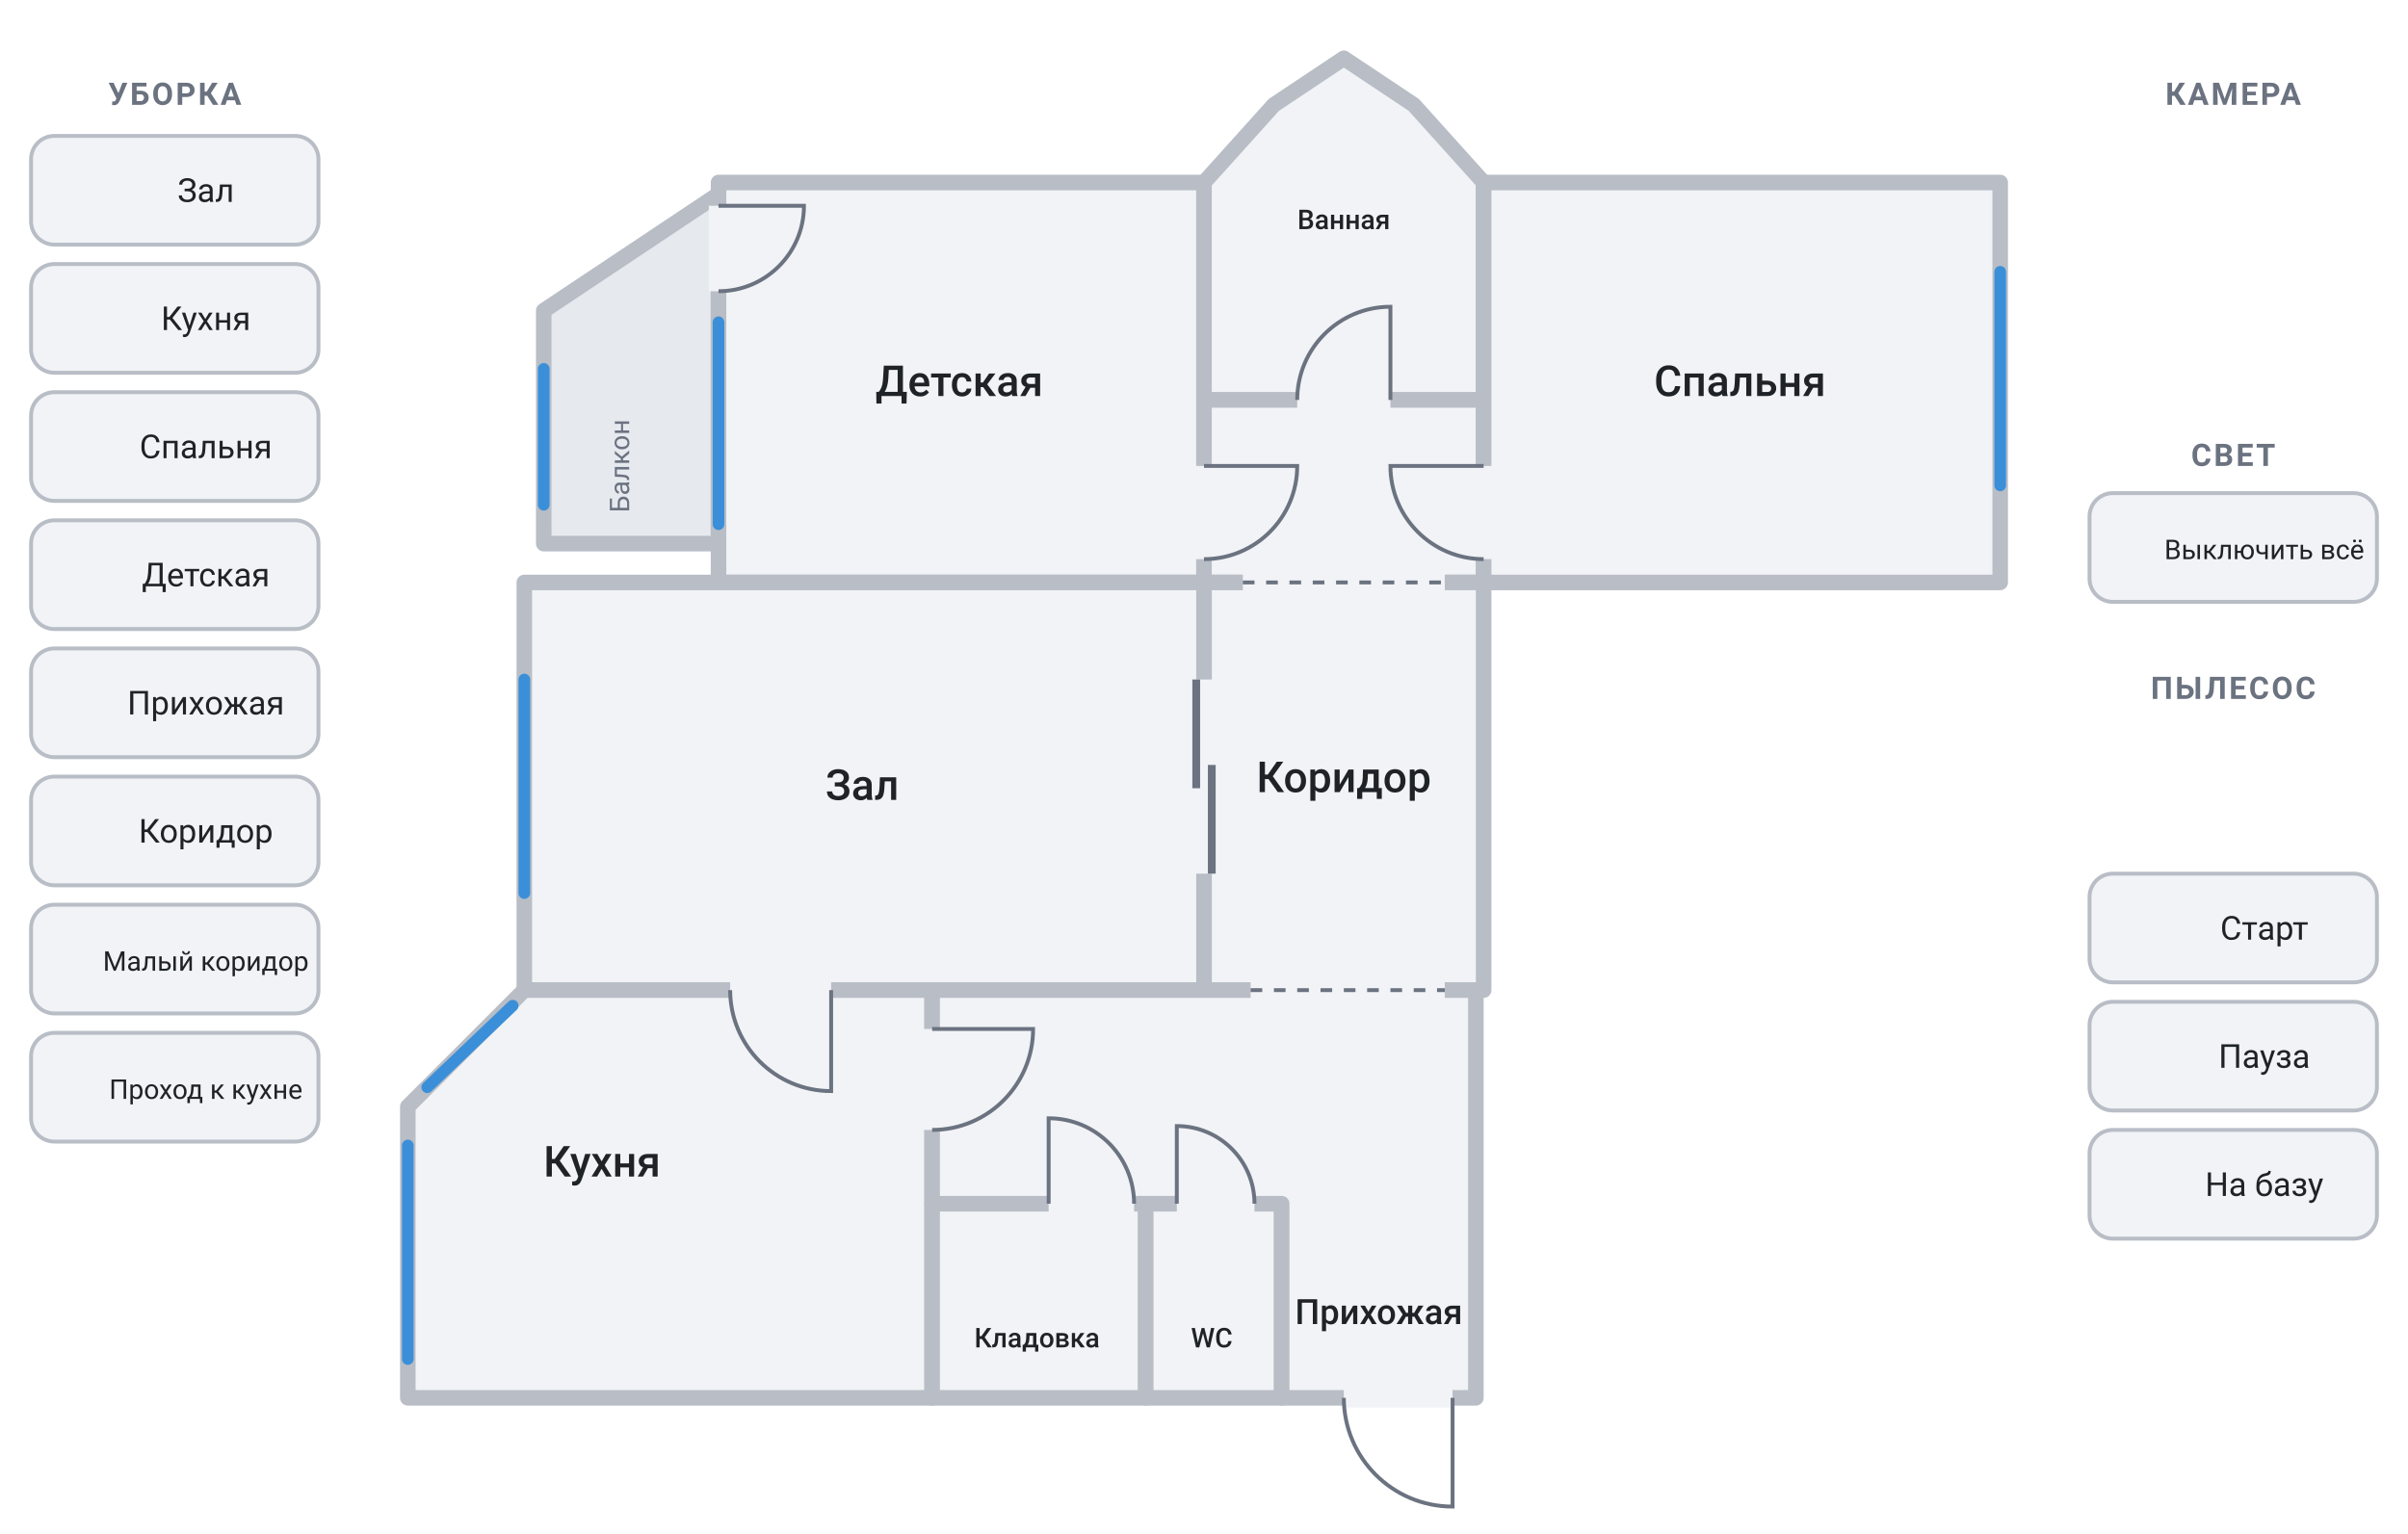
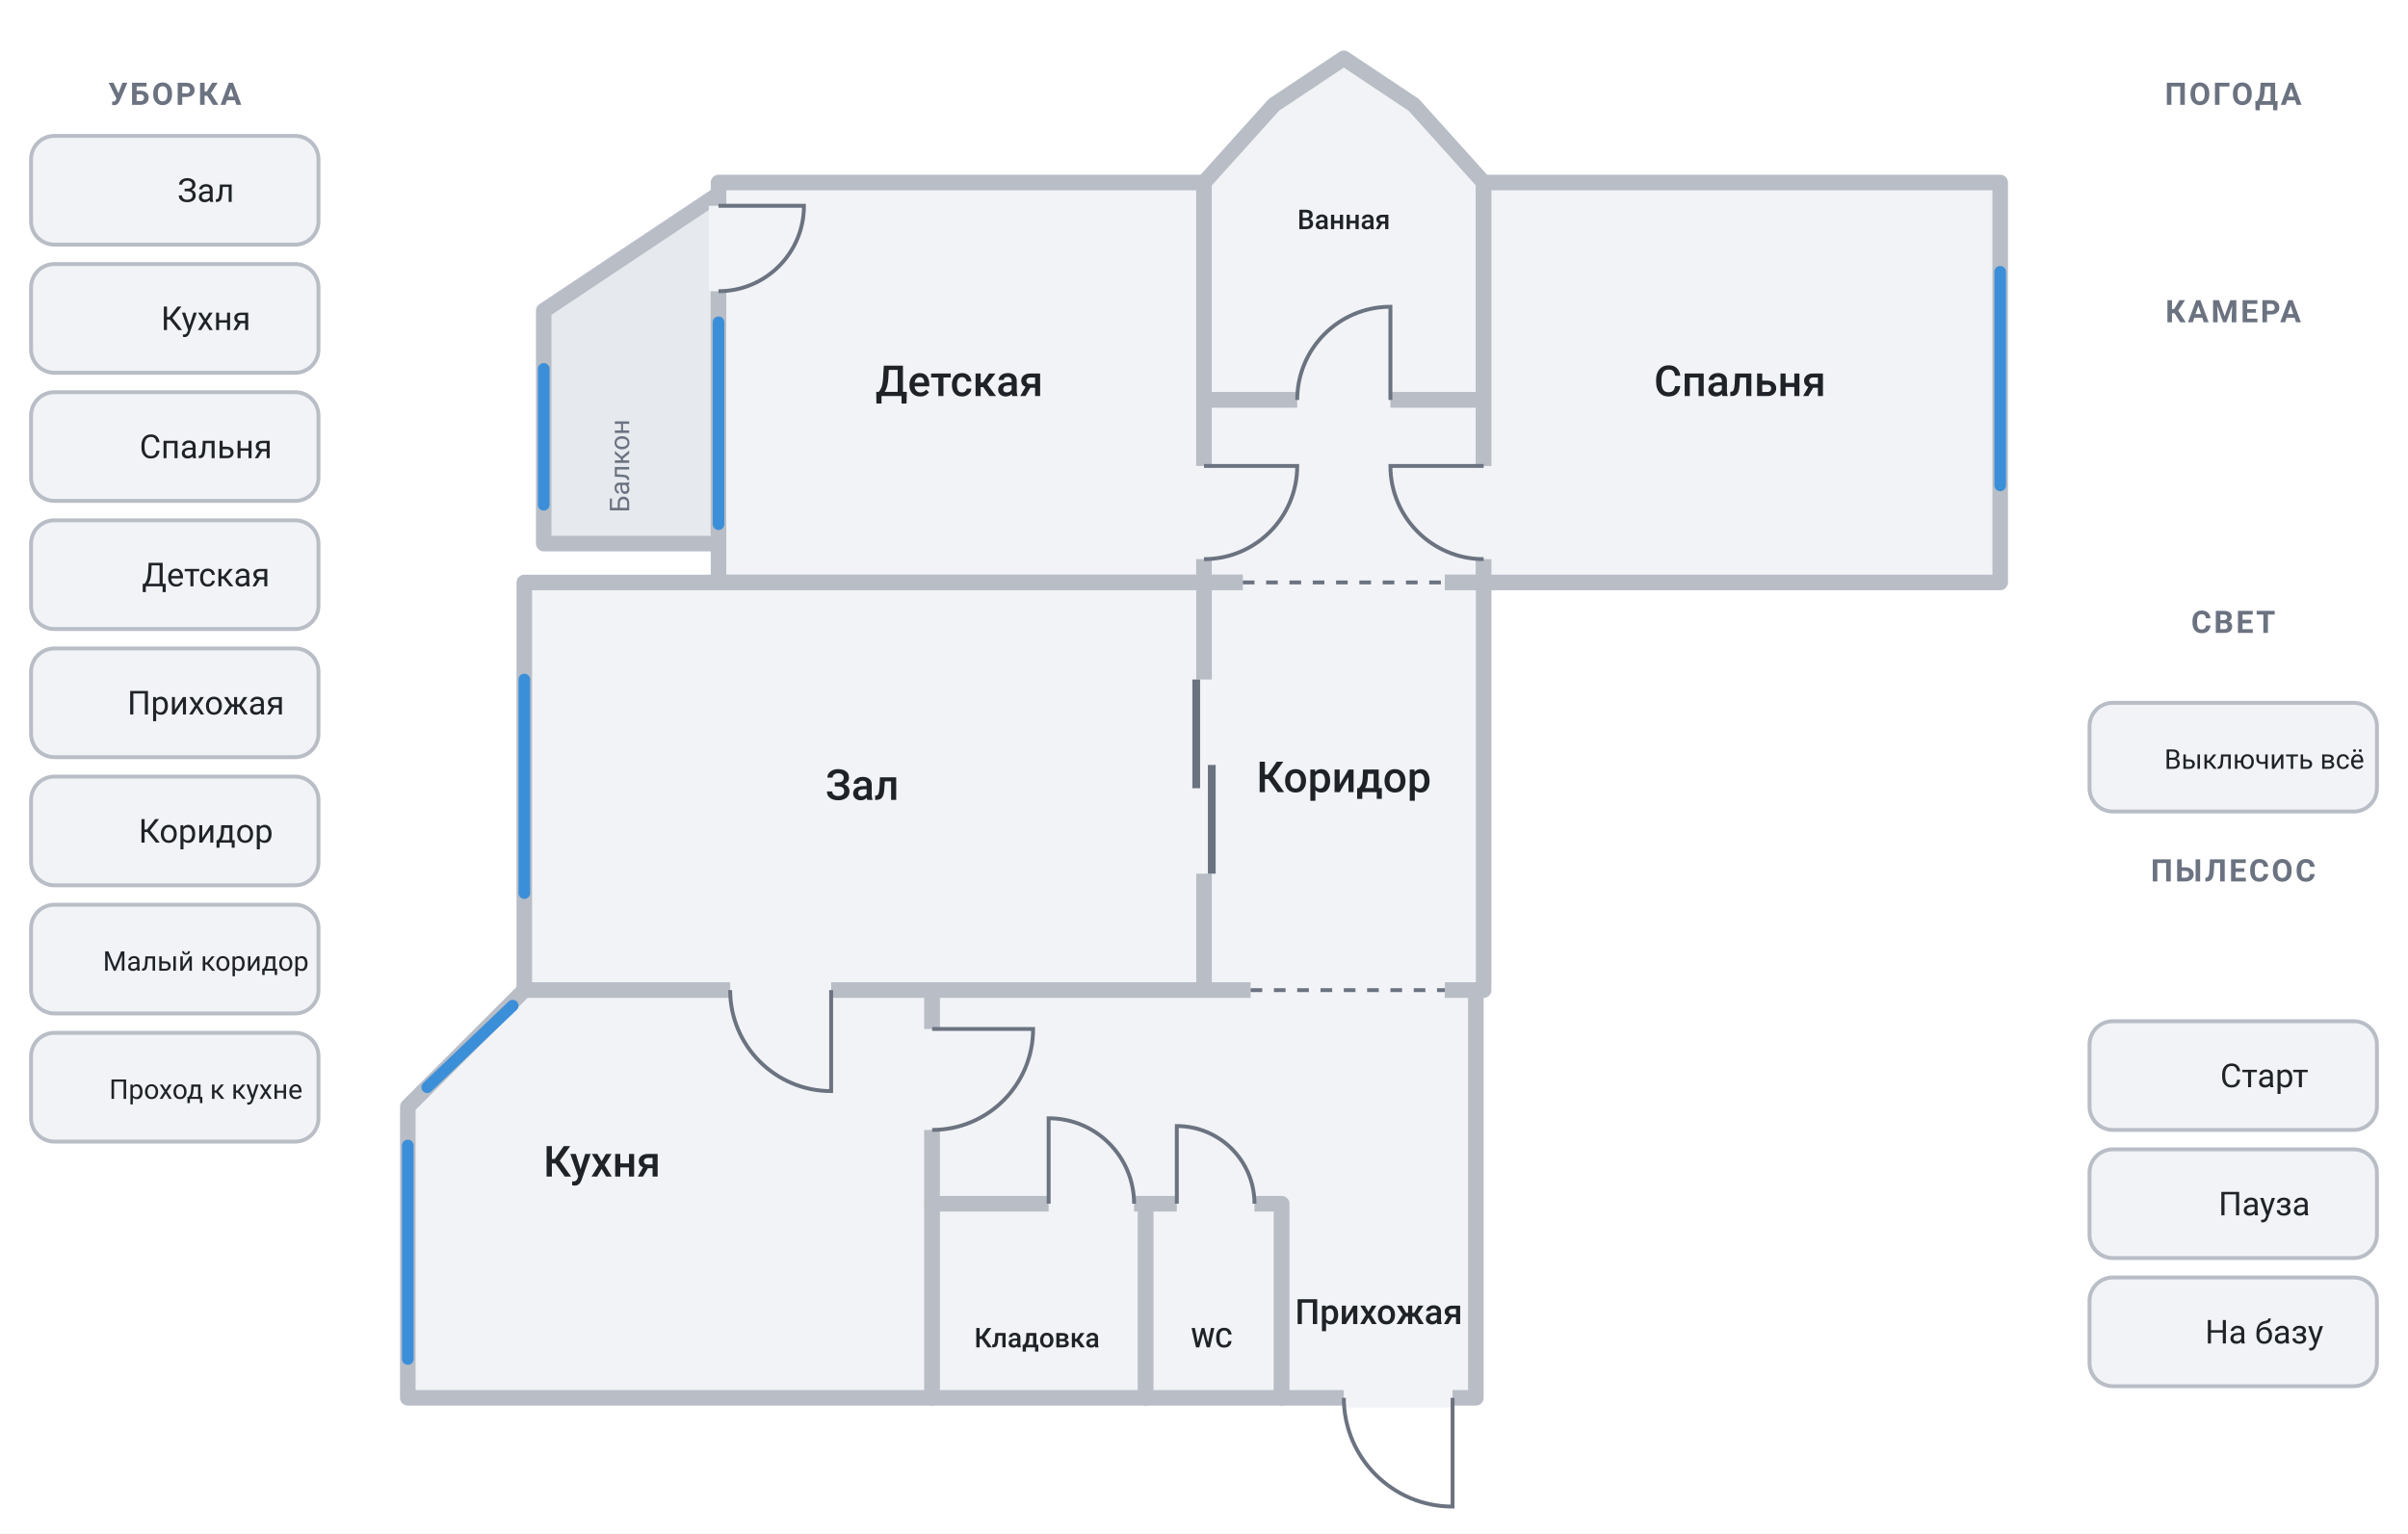
<svg xmlns="http://www.w3.org/2000/svg" viewBox="-10 465 620 395" font-family="Roboto, Segoe UI, sans-serif">
  <rect x="-10" y="465" width="620" height="395" fill="#ffffff" />
  <polygon id="balcony" points="130,545 175,515 175,605 130,605" fill="#e6e9ee" stroke="#b8bdc6" stroke-width="4" stroke-linejoin="round" />
  <polygon id="kids" points="175,512 300,512 300,615 175,615" fill="#f1f3f6" stroke="#b8bdc6" stroke-width="4" stroke-linejoin="round" />
  <polygon id="bath" points="300,512 318,492 336,480 354,492 372,512 372,568 300,568" fill="#f1f3f6" stroke="#b8bdc6" stroke-width="4" stroke-linejoin="round" />
  <polygon id="corridor2" points="300,568 372,568 372,615 300,615" fill="#f1f3f6" stroke="#b8bdc6" stroke-width="4" stroke-linejoin="round" />
  <polygon id="corridor" points="300,615 372,615 372,720 300,720" fill="#f1f3f6" stroke="#b8bdc6" stroke-width="4" stroke-linejoin="round" />
  <polygon id="bedroom" points="372,512 505,512 505,615 372,615" fill="#f1f3f6" stroke="#b8bdc6" stroke-width="4" stroke-linejoin="round" />
  <polygon id="hall" points="125,615 300,615 300,720 125,720" fill="#f1f3f6" stroke="#b8bdc6" stroke-width="4" stroke-linejoin="round" />
  <polygon id="kitchen" points="125,720 230,720 230,825 95,825 95,750" fill="#f1f3f6" stroke="#b8bdc6" stroke-width="4" stroke-linejoin="round" />
  <polygon id="storage" points="230,775 285,775 285,825 230,825" fill="#f1f3f6" stroke="#b8bdc6" stroke-width="4" stroke-linejoin="round" />
  <polygon id="wc" points="285,775 320,775 320,825 285,825" fill="#f1f3f6" stroke="#b8bdc6" stroke-width="4" stroke-linejoin="round" />
  <polygon id="entry" points="230,720 370,720 370,825 320,825 320,775 230,775" fill="#f1f3f6" stroke="#b8bdc6" stroke-width="4" stroke-linejoin="round" />
  <line x1="130" y1="560" x2="130" y2="595" stroke="#3b8fd9" stroke-width="3" stroke-linecap="round" />
  <line x1="175" y1="548" x2="175" y2="600" stroke="#3b8fd9" stroke-width="3" stroke-linecap="round" />
  <line x1="505" y1="535" x2="505" y2="590" stroke="#3b8fd9" stroke-width="3" stroke-linecap="round" />
  <line x1="125" y1="640" x2="125" y2="695" stroke="#3b8fd9" stroke-width="3" stroke-linecap="round" />
  <line x1="95" y1="760" x2="95" y2="815" stroke="#3b8fd9" stroke-width="3" stroke-linecap="round" />
  <line x1="100" y1="745" x2="122" y2="724" stroke="#3b8fd9" stroke-width="3" stroke-linecap="round" />
  <line x1="300" y1="585" x2="300" y2="609" stroke="#f1f3f6" stroke-width="5" />
  <path d="M300 585 L324 585 A24 24 0 0 1 300 609" fill="none" stroke="#6b7280" stroke-width="1" />
  <line x1="372" y1="585" x2="372" y2="609" stroke="#f1f3f6" stroke-width="5" />
  <path d="M372 585 L348 585 A24 24 0 0 0 372 609" fill="none" stroke="#6b7280" stroke-width="1" />
  <line x1="324" y1="568" x2="348" y2="568" stroke="#f1f3f6" stroke-width="5" />
  <path d="M348 568 L348 544 A24 24 0 0 0 324 568" fill="none" stroke="#6b7280" stroke-width="1" />
  <line x1="300" y1="640" x2="300" y2="690" stroke="#f1f3f6" stroke-width="5" />
  <line x1="298" y1="640" x2="298" y2="668.0" stroke="#6b7280" stroke-width="2" />
  <line x1="302" y1="662.0" x2="302" y2="690" stroke="#6b7280" stroke-width="2" />
  <line x1="230" y1="730" x2="230" y2="756" stroke="#f1f3f6" stroke-width="5" />
  <path d="M230 730 L256 730 A26 26 0 0 1 230 756" fill="none" stroke="#6b7280" stroke-width="1" />
  <line x1="260" y1="775" x2="282" y2="775" stroke="#f1f3f6" stroke-width="5" />
  <path d="M260 775 L260 753 A22 22 0 0 1 282 775" fill="none" stroke="#6b7280" stroke-width="1" />
  <line x1="293" y1="775" x2="313" y2="775" stroke="#f1f3f6" stroke-width="5" />
  <path d="M293 775 L293 755 A20 20 0 0 1 313 775" fill="none" stroke="#6b7280" stroke-width="1" />
  <line x1="336" y1="825" x2="364" y2="825" stroke="#f1f3f6" stroke-width="5" />
  <path d="M364 825 L364 853 A28 28 0 0 1 336 825" fill="none" stroke="#6b7280" stroke-width="1" />
  <line x1="175" y1="518" x2="175" y2="540" stroke="#f1f3f6" stroke-width="5" />
  <path d="M175 518 L197 518 A22 22 0 0 1 175 540" fill="none" stroke="#6b7280" stroke-width="1" />
  <line x1="310" y1="615" x2="362" y2="615" stroke="#f1f3f6" stroke-width="5" />
  <line x1="310" y1="615" x2="362" y2="615" stroke="#6b7280" stroke-width="1" stroke-dasharray="3 3" />
  <line x1="312" y1="720" x2="362" y2="720" stroke="#f1f3f6" stroke-width="5" />
  <line x1="312" y1="720" x2="362" y2="720" stroke="#6b7280" stroke-width="1" stroke-dasharray="3 3" />
  <line x1="178" y1="720" x2="204" y2="720" stroke="#f1f3f6" stroke-width="5" />
  <path d="M204 720 L204 746 A26 26 0 0 1 178 720" fill="none" stroke="#6b7280" stroke-width="1" />
  <text x="152" y="585" font-size="7" fill="#6b7280" text-anchor="middle" transform="rotate(-90 152 585)">Балкон</text>
  <text x="237" y="567" font-size="11" font-weight="500" fill="#1f2328" text-anchor="middle">Детская</text>
  <text x="336" y="524" font-size="7" font-weight="500" fill="#1f2328" text-anchor="middle">Ванная</text>
  <text x="336" y="669" font-size="11" font-weight="500" fill="#1f2328" text-anchor="middle">Коридор</text>
  <text x="438" y="567" font-size="11" font-weight="500" fill="#1f2328" text-anchor="middle">Спальня</text>
  <text x="212" y="671" font-size="11" font-weight="500" fill="#1f2328" text-anchor="middle">Зал</text>
  <text x="145" y="768" font-size="11" font-weight="500" fill="#1f2328" text-anchor="middle">Кухня</text>
  <text x="257" y="812" font-size="7" font-weight="500" fill="#1f2328" text-anchor="middle">Кладовка</text>
  <text x="302" y="812" font-size="7" font-weight="500" fill="#1f2328" text-anchor="middle">WC</text>
  <text x="345" y="806" font-size="9" font-weight="500" fill="#1f2328" text-anchor="middle">Прихожая</text>
  <text x="35" y="492" font-size="8" font-weight="600" fill="#6b7280" text-anchor="middle" letter-spacing=".6">УБОРКА</text>
  <rect x="-2" y="500" width="74" height="28" rx="6" fill="#f1f3f6" stroke="#b8bdc6" stroke-width="1" />
  <text x="43" y="517" font-size="8.5" fill="#1f2328" text-anchor="middle">Зал</text>
  <rect x="-2" y="533" width="74" height="28" rx="6" fill="#f1f3f6" stroke="#b8bdc6" stroke-width="1" />
  <text x="43" y="550" font-size="8.5" fill="#1f2328" text-anchor="middle">Кухня</text>
  <rect x="-2" y="566" width="74" height="28" rx="6" fill="#f1f3f6" stroke="#b8bdc6" stroke-width="1" />
  <text x="43" y="583" font-size="8.5" fill="#1f2328" text-anchor="middle">Спальня</text>
  <rect x="-2" y="599" width="74" height="28" rx="6" fill="#f1f3f6" stroke="#b8bdc6" stroke-width="1" />
  <text x="43" y="616" font-size="8.5" fill="#1f2328" text-anchor="middle">Детская</text>
  <rect x="-2" y="632" width="74" height="28" rx="6" fill="#f1f3f6" stroke="#b8bdc6" stroke-width="1" />
  <text x="43" y="649" font-size="8.5" fill="#1f2328" text-anchor="middle">Прихожая</text>
  <rect x="-2" y="665" width="74" height="28" rx="6" fill="#f1f3f6" stroke="#b8bdc6" stroke-width="1" />
  <text x="43" y="682" font-size="8.5" fill="#1f2328" text-anchor="middle">Коридор</text>
  <rect x="-2" y="698" width="74" height="28" rx="6" fill="#f1f3f6" stroke="#b8bdc6" stroke-width="1" />
  <text x="43" y="715" font-size="7" fill="#1f2328" text-anchor="middle">Малый коридор</text>
  <rect x="-2" y="731" width="74" height="28" rx="6" fill="#f1f3f6" stroke="#b8bdc6" stroke-width="1" />
  <text x="43" y="748" font-size="7" fill="#1f2328" text-anchor="middle">Проход к кухне</text>
-   <text x="565" y="492" font-size="8" font-weight="600" fill="#6b7280" text-anchor="middle" letter-spacing=".6">КАМЕРА</text>
-   <text x="565" y="585" font-size="8" font-weight="600" fill="#6b7280" text-anchor="middle" letter-spacing=".6">СВЕТ</text>
-   <rect x="528" y="592" width="74" height="28" rx="6" fill="#f1f3f6" stroke="#b8bdc6" stroke-width="1" />
-   <text x="573" y="609" font-size="7" fill="#1f2328" text-anchor="middle">Выключить всё</text>
-   <text x="565" y="645" font-size="8" font-weight="600" fill="#6b7280" text-anchor="middle" letter-spacing=".6">ПЫЛЕСОС</text>
-   <rect x="528" y="690" width="74" height="28" rx="6" fill="#f1f3f6" stroke="#b8bdc6" stroke-width="1" />
-   <text x="573" y="707" font-size="8.5" fill="#1f2328" text-anchor="middle">Старт</text>
-   <rect x="528" y="723" width="74" height="28" rx="6" fill="#f1f3f6" stroke="#b8bdc6" stroke-width="1" />
-   <text x="573" y="740" font-size="8.5" fill="#1f2328" text-anchor="middle">Пауза</text>
-   <rect x="528" y="756" width="74" height="28" rx="6" fill="#f1f3f6" stroke="#b8bdc6" stroke-width="1" />
-   <text x="573" y="773" font-size="8.5" fill="#1f2328" text-anchor="middle">На базу</text>
+   <text x="565" y="492" font-size="8" font-weight="600" fill="#6b7280" text-anchor="middle" letter-spacing=".6">ПОГОДА</text>
+   <text x="565" y="548" font-size="8" font-weight="600" fill="#6b7280" text-anchor="middle" letter-spacing=".6">КАМЕРА</text>
+   <text x="565" y="628" font-size="8" font-weight="600" fill="#6b7280" text-anchor="middle" letter-spacing=".6">СВЕТ</text>
+   <rect x="528" y="646" width="74" height="28" rx="6" fill="#f1f3f6" stroke="#b8bdc6" stroke-width="1" />
+   <text x="573" y="663" font-size="7" fill="#1f2328" text-anchor="middle">Выключить всё</text>
+   <text x="565" y="692" font-size="8" font-weight="600" fill="#6b7280" text-anchor="middle" letter-spacing=".6">ПЫЛЕСОС</text>
+   <rect x="528" y="728" width="74" height="28" rx="6" fill="#f1f3f6" stroke="#b8bdc6" stroke-width="1" />
+   <text x="573" y="745" font-size="8.5" fill="#1f2328" text-anchor="middle">Старт</text>
+   <rect x="528" y="761" width="74" height="28" rx="6" fill="#f1f3f6" stroke="#b8bdc6" stroke-width="1" />
+   <text x="573" y="778" font-size="8.5" fill="#1f2328" text-anchor="middle">Пауза</text>
+   <rect x="528" y="794" width="74" height="28" rx="6" fill="#f1f3f6" stroke="#b8bdc6" stroke-width="1" />
+   <text x="573" y="811" font-size="8.5" fill="#1f2328" text-anchor="middle">На базу</text>
</svg>
